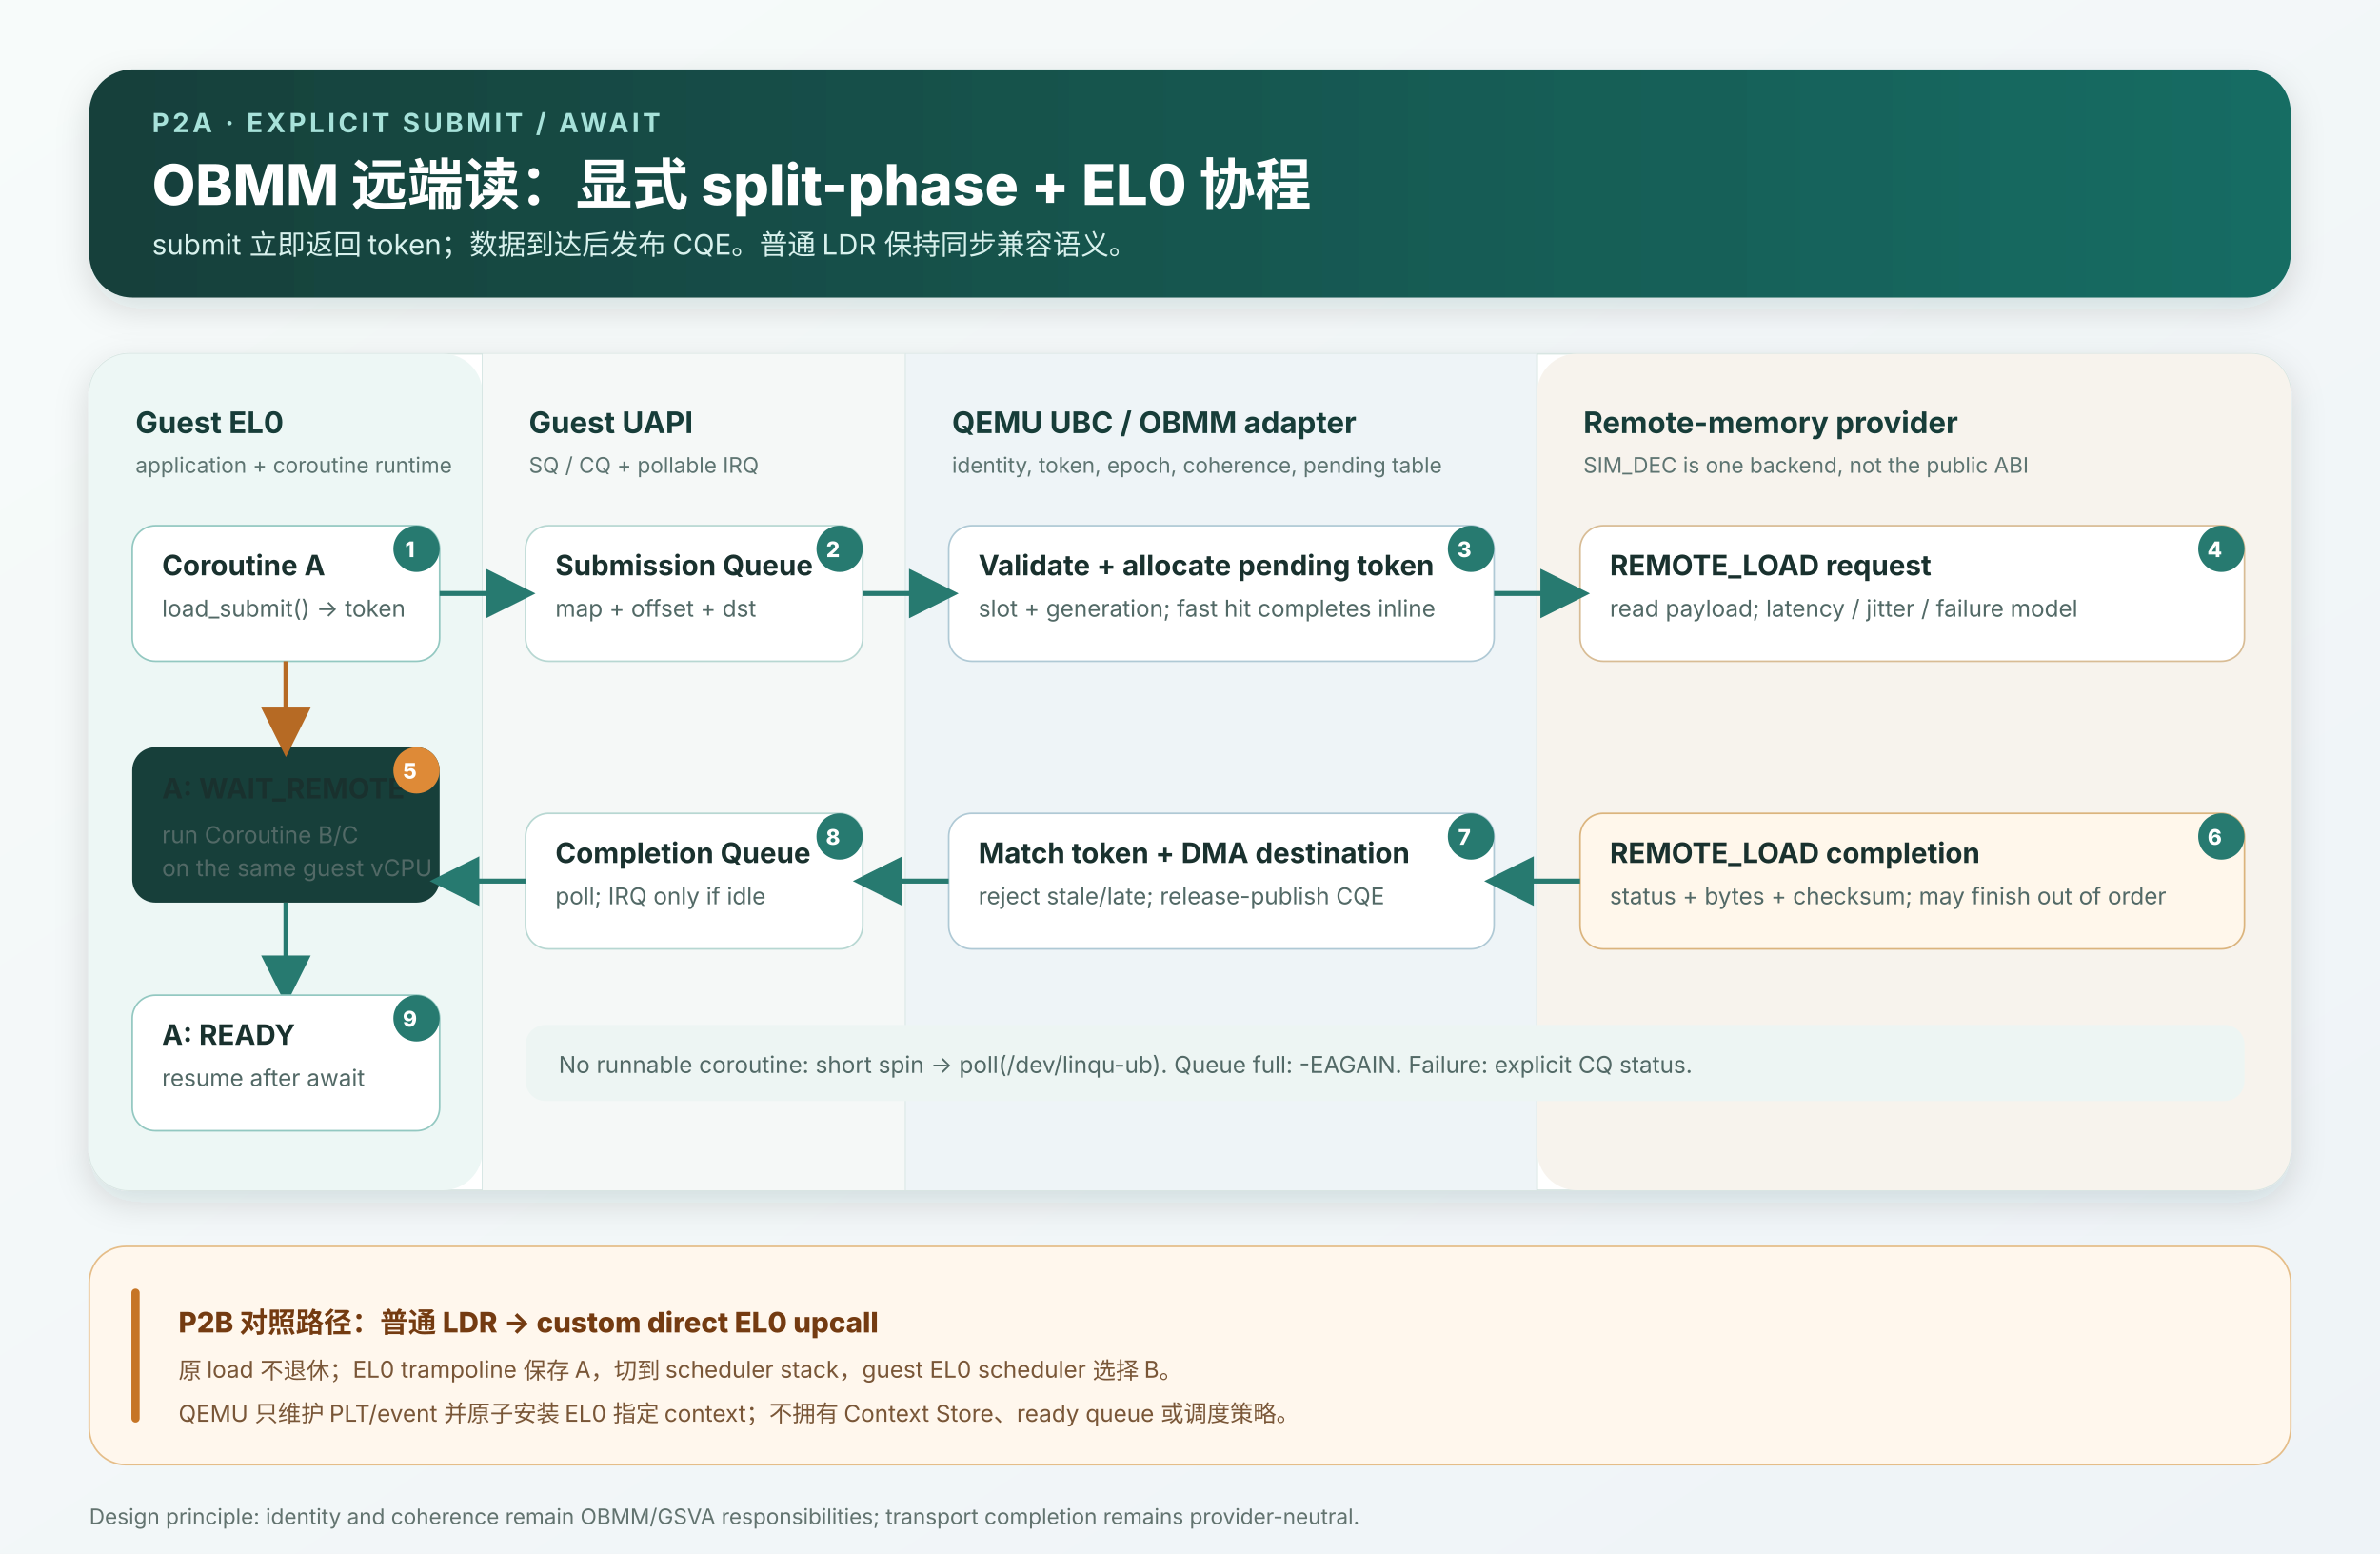
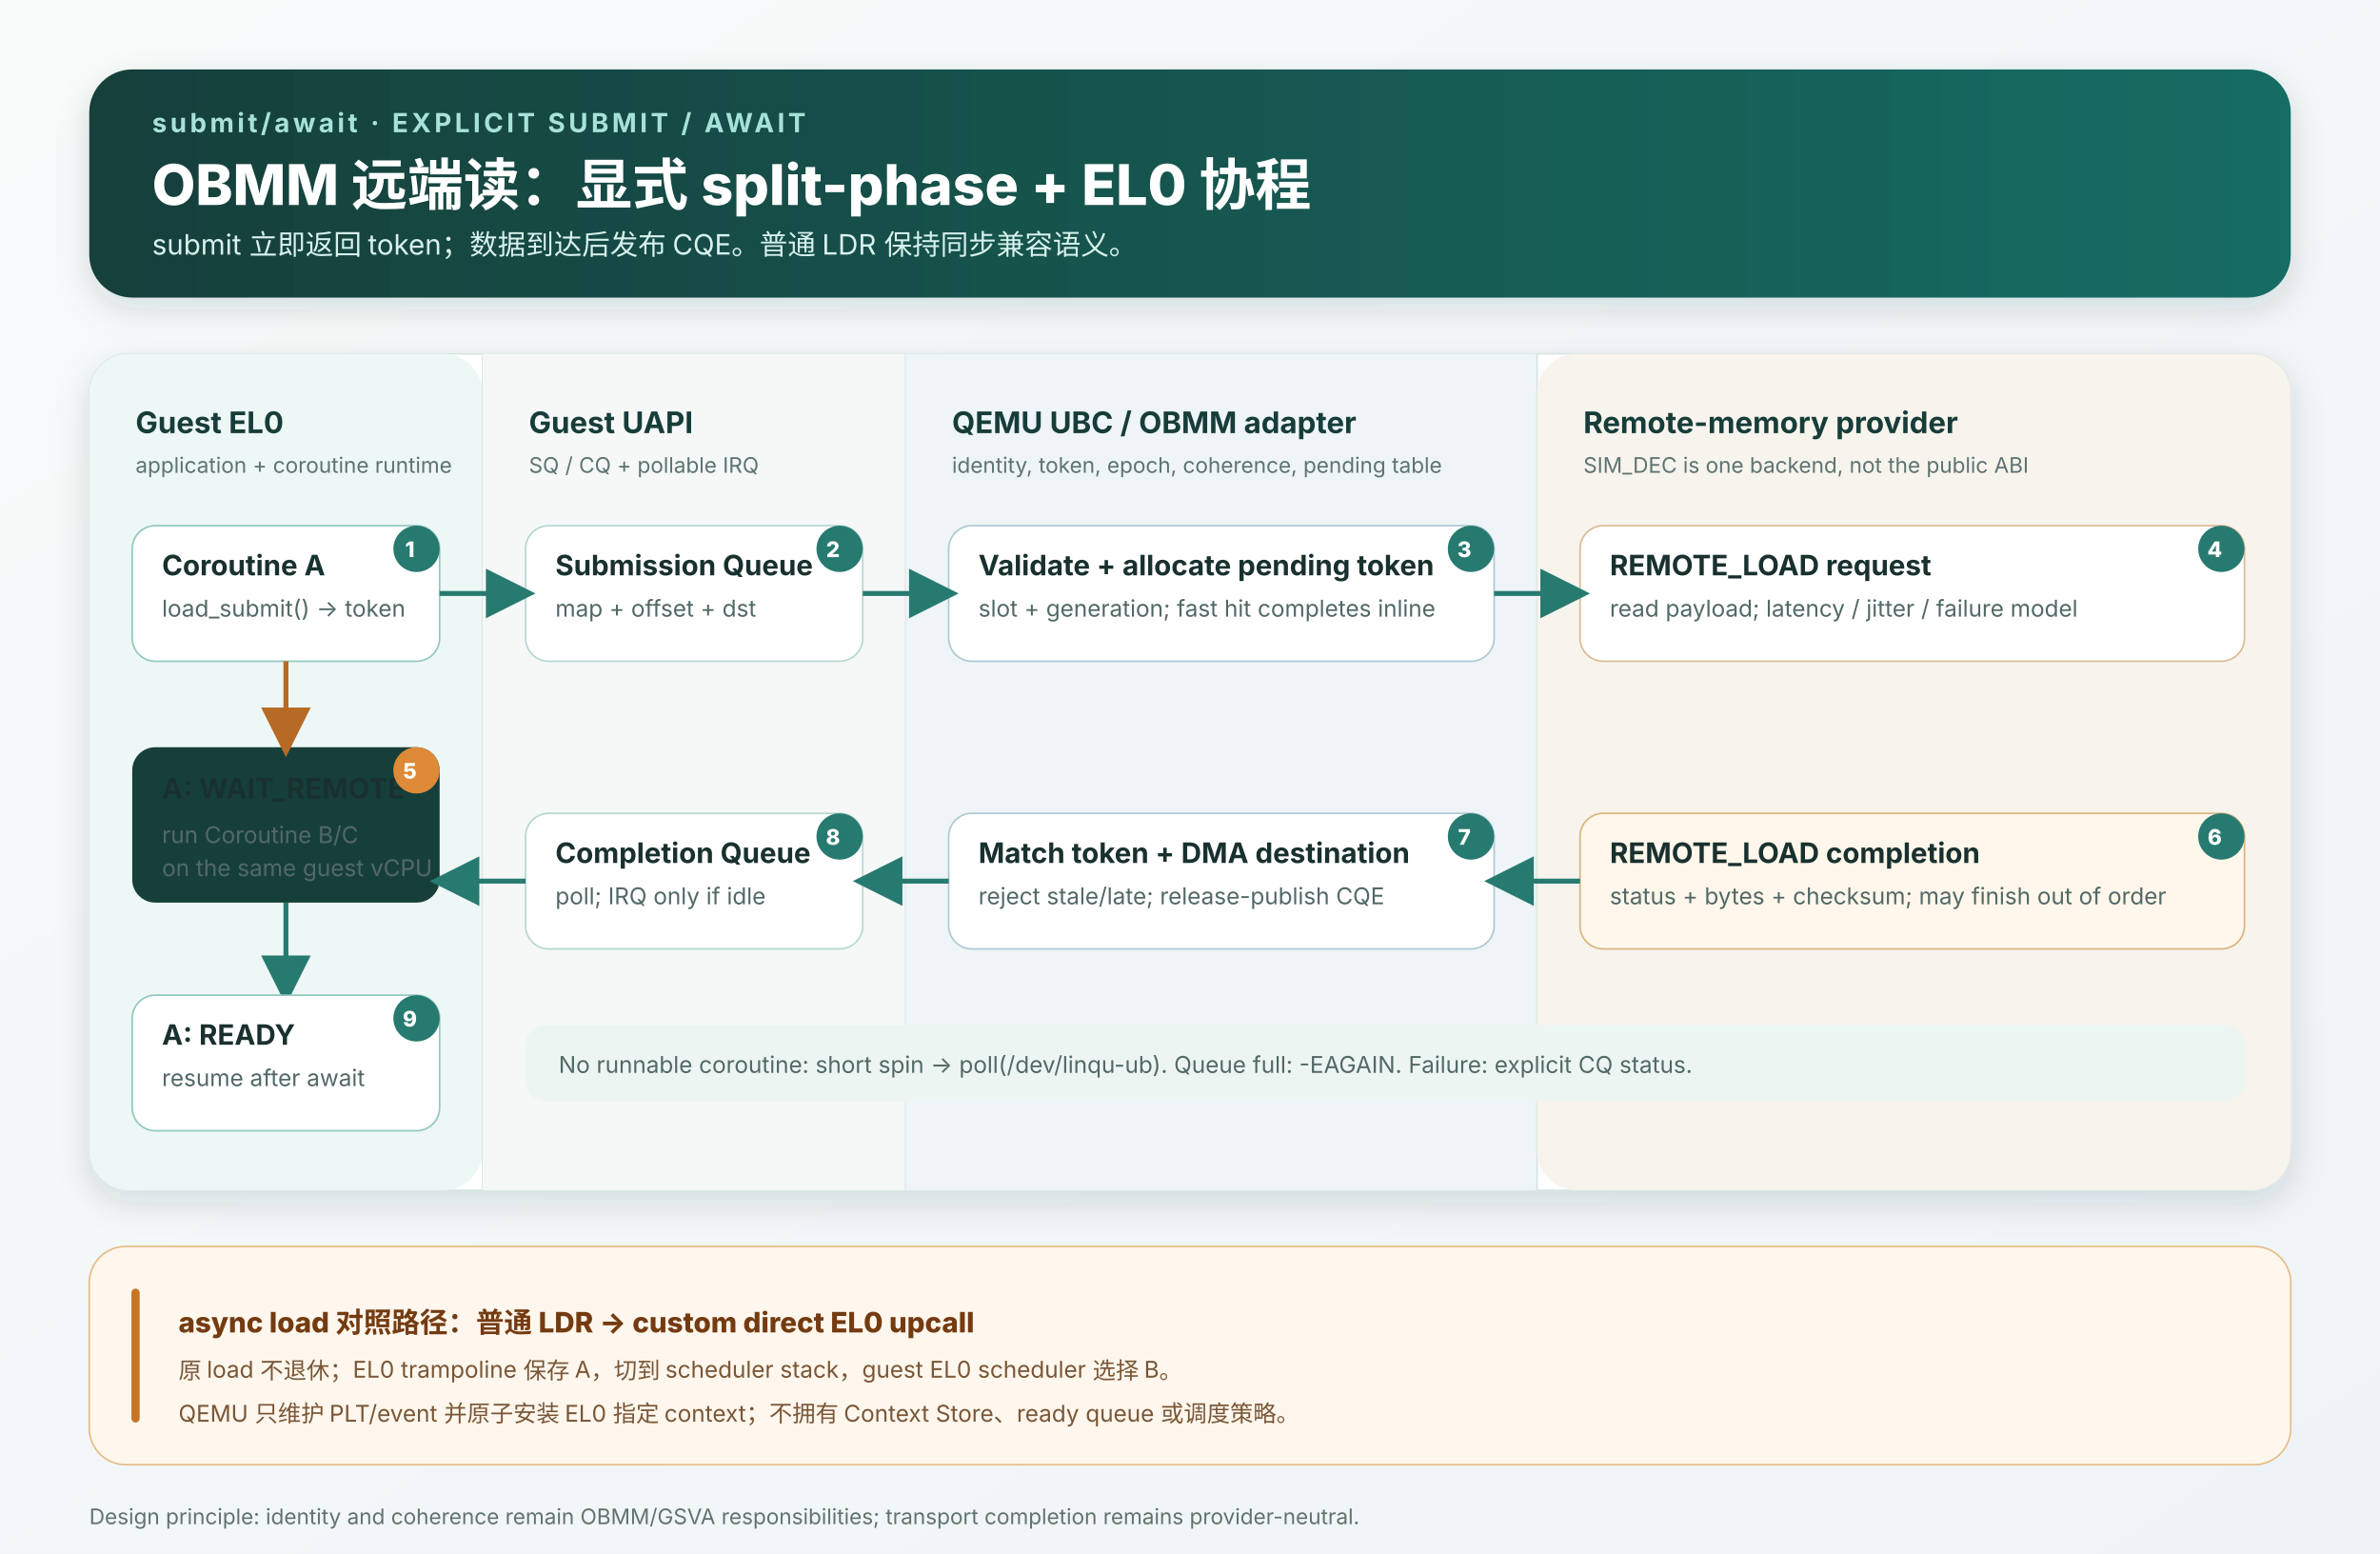
<svg xmlns="http://www.w3.org/2000/svg" width="1440" height="940" viewBox="0 0 1440 940" role="img" aria-labelledby="title desc">
  <defs>
    <linearGradient id="bg" x1="0" y1="0" x2="1" y2="1">
      <stop offset="0" stop-color="#f7fbfa" />
      <stop offset="1" stop-color="#eef3f7" />
    </linearGradient>
    <linearGradient id="hero" x1="0" y1="0" x2="1" y2="0">
      <stop offset="0" stop-color="#123f3a" />
      <stop offset="1" stop-color="#176d64" />
    </linearGradient>
    <filter id="shadow" x="-20%" y="-20%" width="140%" height="150%">
      <feDropShadow dx="0" dy="7" stdDeviation="10" flood-color="#17322f" flood-opacity="0.14" />
    </filter>
    <marker id="arrow" markerWidth="10" markerHeight="10" refX="8" refY="5" orient="auto" markerUnits="strokeWidth">
      <path d="M0,0 L10,5 L0,10 Z" fill="#277a70" />
    </marker>
    <marker id="arrowGold" markerWidth="10" markerHeight="10" refX="8" refY="5" orient="auto" markerUnits="strokeWidth">
      <path d="M0,0 L10,5 L0,10 Z" fill="#b66a24" />
    </marker>
    <style>
      text { font-family: Inter, "Noto Sans CJK SC", "PingFang SC", sans-serif; fill: #19312e; }
      .eyebrow { font-size: 16px; font-weight: 700; letter-spacing: 2px; fill: #a7e2da; }
      .title { font-size: 34px; font-weight: 760; fill: white; }
      .subtitle { font-size: 17px; fill: #d8f1ed; }
      .lane-title { font-size: 18px; font-weight: 740; fill: #173d39; }
      .lane-sub { font-size: 13px; fill: #5d7471; }
      .box-title { font-size: 17px; font-weight: 740; }
      .box-copy { font-size: 14px; fill: #526966; }
      .step { font-size: 13px; font-weight: 760; fill: white; }
      .note-title { font-size: 17px; font-weight: 760; fill: #743b11; }
      .note-copy { font-size: 14px; fill: #795637; }
      .foot { font-size: 13px; fill: #62736f; }
    </style>
  </defs>
  <rect width="1440" height="940" fill="url(#bg)" />
  <rect x="54" y="42" width="1332" height="138" rx="26" fill="url(#hero)" filter="url(#shadow)" />
-   <text x="92" y="80" class="eyebrow" fill="#a7e2da">P2A · EXPLICIT SUBMIT / AWAIT</text>
+   <text x="92" y="80" class="eyebrow" fill="#a7e2da">submit/await · EXPLICIT SUBMIT / AWAIT</text>
  <text x="92" y="124" class="title" fill="#ffffff">OBMM 远端读：显式 split-phase + EL0 协程</text>
  <text x="92" y="154" class="subtitle" fill="#d8f1ed">submit 立即返回 token；数据到达后发布 CQE。普通 LDR 保持同步兼容语义。</text>
  <g transform="translate(54 214)">
    <rect width="1332" height="506" rx="24" fill="#ffffff" stroke="#d8e5e2" filter="url(#shadow)" />
    <rect x="0" y="0" width="238" height="506" rx="24" fill="#edf7f5" />
    <path d="M238 0 V506" stroke="#d4e4e1" />
    <text x="28" y="48" class="lane-title">Guest EL0</text>
    <text x="28" y="72" class="lane-sub">application + coroutine runtime</text>
    <rect x="238" y="0" width="256" height="506" fill="#f5f8f7" />
    <path d="M494 0 V506" stroke="#d4e4e1" />
    <text x="266" y="48" class="lane-title">Guest UAPI</text>
    <text x="266" y="72" class="lane-sub">SQ / CQ + pollable IRQ</text>
    <rect x="494" y="0" width="382" height="506" fill="#eef4f7" />
    <path d="M876 0 V506" stroke="#d4e4e1" />
    <text x="522" y="48" class="lane-title">QEMU UBC / OBMM adapter</text>
    <text x="522" y="72" class="lane-sub">identity, token, epoch, coherence, pending table</text>
    <rect x="876" y="0" width="456" height="506" rx="24" fill="#f7f3ed" />
    <text x="904" y="48" class="lane-title">Remote-memory provider</text>
    <text x="904" y="72" class="lane-sub">SIM_DEC is one backend, not the public ABI</text>
    <g transform="translate(26 104)">
      <rect width="186" height="82" rx="14" fill="#ffffff" stroke="#93c8c1" />
      <text x="18" y="30" class="box-title">Coroutine A</text>
      <text x="18" y="55" class="box-copy">load_submit() → token</text>
      <circle cx="172" cy="14" r="14" fill="#277a70" />
      <text x="168" y="19" text-anchor="middle" class="step">1</text>
    </g>
    <g transform="translate(264 104)">
      <rect width="204" height="82" rx="14" fill="#ffffff" stroke="#b7d7d2" />
      <text x="18" y="30" class="box-title">Submission Queue</text>
      <text x="18" y="55" class="box-copy">map + offset + dst</text>
      <circle cx="190" cy="14" r="14" fill="#277a70" />
      <text x="186" y="19" text-anchor="middle" class="step">2</text>
    </g>
    <g transform="translate(520 104)">
      <rect width="330" height="82" rx="14" fill="#ffffff" stroke="#afc9d5" />
      <text x="18" y="30" class="box-title">Validate + allocate pending token</text>
      <text x="18" y="55" class="box-copy">slot + generation; fast hit completes inline</text>
      <circle cx="316" cy="14" r="14" fill="#277a70" />
      <text x="312" y="19" text-anchor="middle" class="step">3</text>
    </g>
    <g transform="translate(902 104)">
      <rect width="402" height="82" rx="14" fill="#ffffff" stroke="#d8bc95" />
      <text x="18" y="30" class="box-title">REMOTE_LOAD request</text>
      <text x="18" y="55" class="box-copy">read payload; latency / jitter / failure model</text>
      <circle cx="388" cy="14" r="14" fill="#277a70" />
      <text x="384" y="19" text-anchor="middle" class="step">4</text>
    </g>
    <path d="M212 145 H264" stroke="#277a70" stroke-width="3" marker-end="url(#arrow)" />
    <path d="M468 145 H520" stroke="#277a70" stroke-width="3" marker-end="url(#arrow)" />
    <path d="M850 145 H902" stroke="#277a70" stroke-width="3" marker-end="url(#arrow)" />
    <g transform="translate(26 238)">
      <rect width="186" height="94" rx="14" fill="#173f3a" />
      <text x="18" y="31" class="box-title" font-size="15" fill="#ffffff">A: WAIT_REMOTE</text>
      <text x="18" y="58" class="box-copy" fill="#d7eeea">run Coroutine B/C</text>
      <text x="18" y="78" class="box-copy" fill="#d7eeea">on the same guest vCPU</text>
      <circle cx="172" cy="14" r="14" fill="#de8a37" />
      <text x="168" y="19" text-anchor="middle" class="step">5</text>
    </g>
    <path d="M119 186 V238" stroke="#b66a24" stroke-width="3" marker-end="url(#arrowGold)" />
    <path d="M119 332 V388" stroke="#277a70" stroke-width="3" marker-end="url(#arrow)" />
    <g transform="translate(902 278)">
      <rect width="402" height="82" rx="14" fill="#fff7eb" stroke="#dbb47d" />
      <text x="18" y="30" class="box-title">REMOTE_LOAD completion</text>
      <text x="18" y="55" class="box-copy">status + bytes + checksum; may finish out of order</text>
      <circle cx="388" cy="14" r="14" fill="#277a70" />
      <text x="384" y="19" text-anchor="middle" class="step">6</text>
    </g>
    <g transform="translate(520 278)">
      <rect width="330" height="82" rx="14" fill="#ffffff" stroke="#afc9d5" />
      <text x="18" y="30" class="box-title">Match token + DMA destination</text>
      <text x="18" y="55" class="box-copy">reject stale/late; release-publish CQE</text>
      <circle cx="316" cy="14" r="14" fill="#277a70" />
      <text x="312" y="19" text-anchor="middle" class="step">7</text>
    </g>
    <g transform="translate(264 278)">
      <rect width="204" height="82" rx="14" fill="#ffffff" stroke="#b7d7d2" />
      <text x="18" y="30" class="box-title">Completion Queue</text>
      <text x="18" y="55" class="box-copy">poll; IRQ only if idle</text>
      <circle cx="190" cy="14" r="14" fill="#277a70" />
      <text x="186" y="19" text-anchor="middle" class="step">8</text>
    </g>
    <path d="M902 319 H850" stroke="#277a70" stroke-width="3" marker-end="url(#arrow)" />
    <path d="M520 319 H468" stroke="#277a70" stroke-width="3" marker-end="url(#arrow)" />
    <path d="M264 319 H212" stroke="#277a70" stroke-width="3" marker-end="url(#arrow)" />
    <g transform="translate(26 388)">
      <rect width="186" height="82" rx="14" fill="#ffffff" stroke="#93c8c1" />
      <text x="18" y="30" class="box-title">A: READY</text>
      <text x="18" y="55" class="box-copy">resume after await</text>
      <circle cx="172" cy="14" r="14" fill="#277a70" />
      <text x="168" y="19" text-anchor="middle" class="step">9</text>
    </g>
    <rect x="264" y="406" width="1040" height="46" rx="12" fill="#edf5f3" />
    <text x="284" y="435" class="box-copy">No runnable coroutine: short spin → poll(/dev/linqu-ub).  Queue full: -EAGAIN.  Failure: explicit CQ status.</text>
  </g>
  <g transform="translate(54 754)">
    <rect width="1332" height="132" rx="22" fill="#fff7ed" stroke="#e5bd88" />
    <path d="M28 28 H28 V104" stroke="#c67526" stroke-width="5" stroke-linecap="round" />
-     <text x="54" y="52" class="note-title">P2B 对照路径：普通 LDR → custom direct EL0 upcall</text>
+     <text x="54" y="52" class="note-title">async load 对照路径：普通 LDR → custom direct EL0 upcall</text>
    <text x="54" y="80" class="note-copy">原 load 不退休；EL0 trampoline 保存 A，切到 scheduler stack，guest EL0 scheduler 选择 B。</text>
    <text x="54" y="106" class="note-copy">QEMU 只维护 PLT/event 并原子安装 EL0 指定 context；不拥有 Context Store、ready queue 或调度策略。</text>
  </g>
  <text x="54" y="922" class="foot">Design principle: identity and coherence remain OBMM/GSVA responsibilities; transport completion remains provider-neutral.</text>
</svg>
